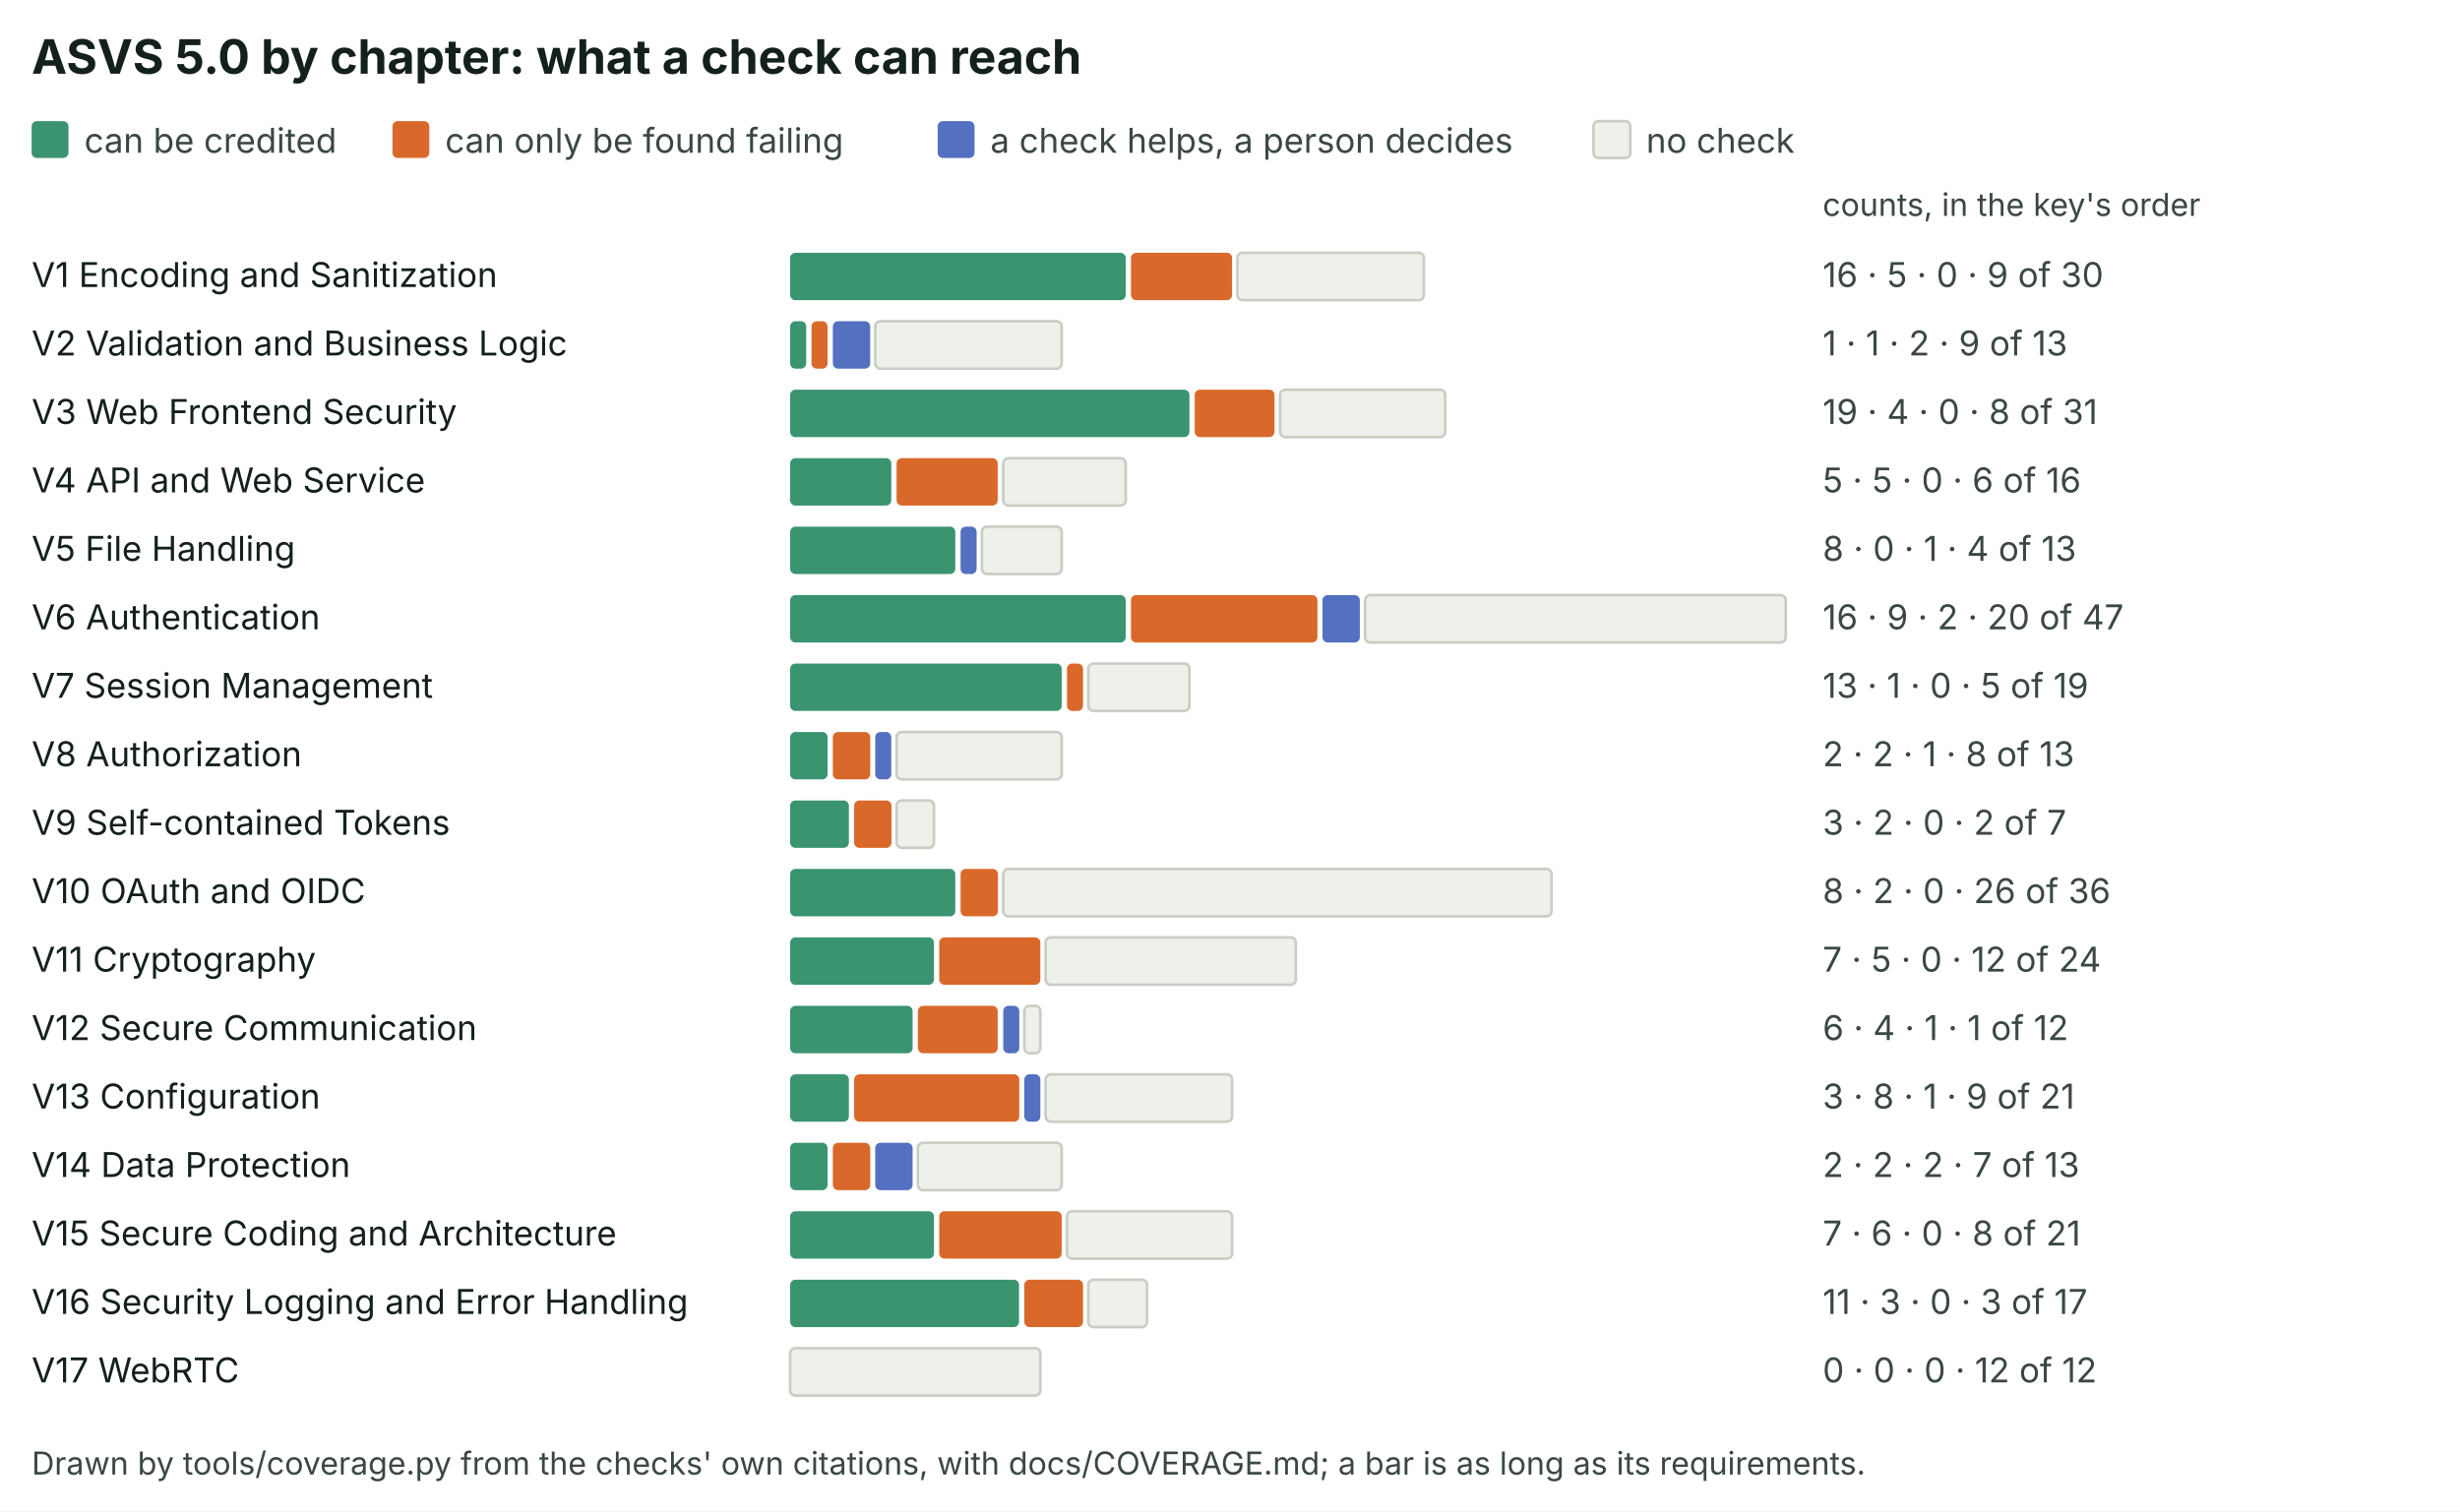
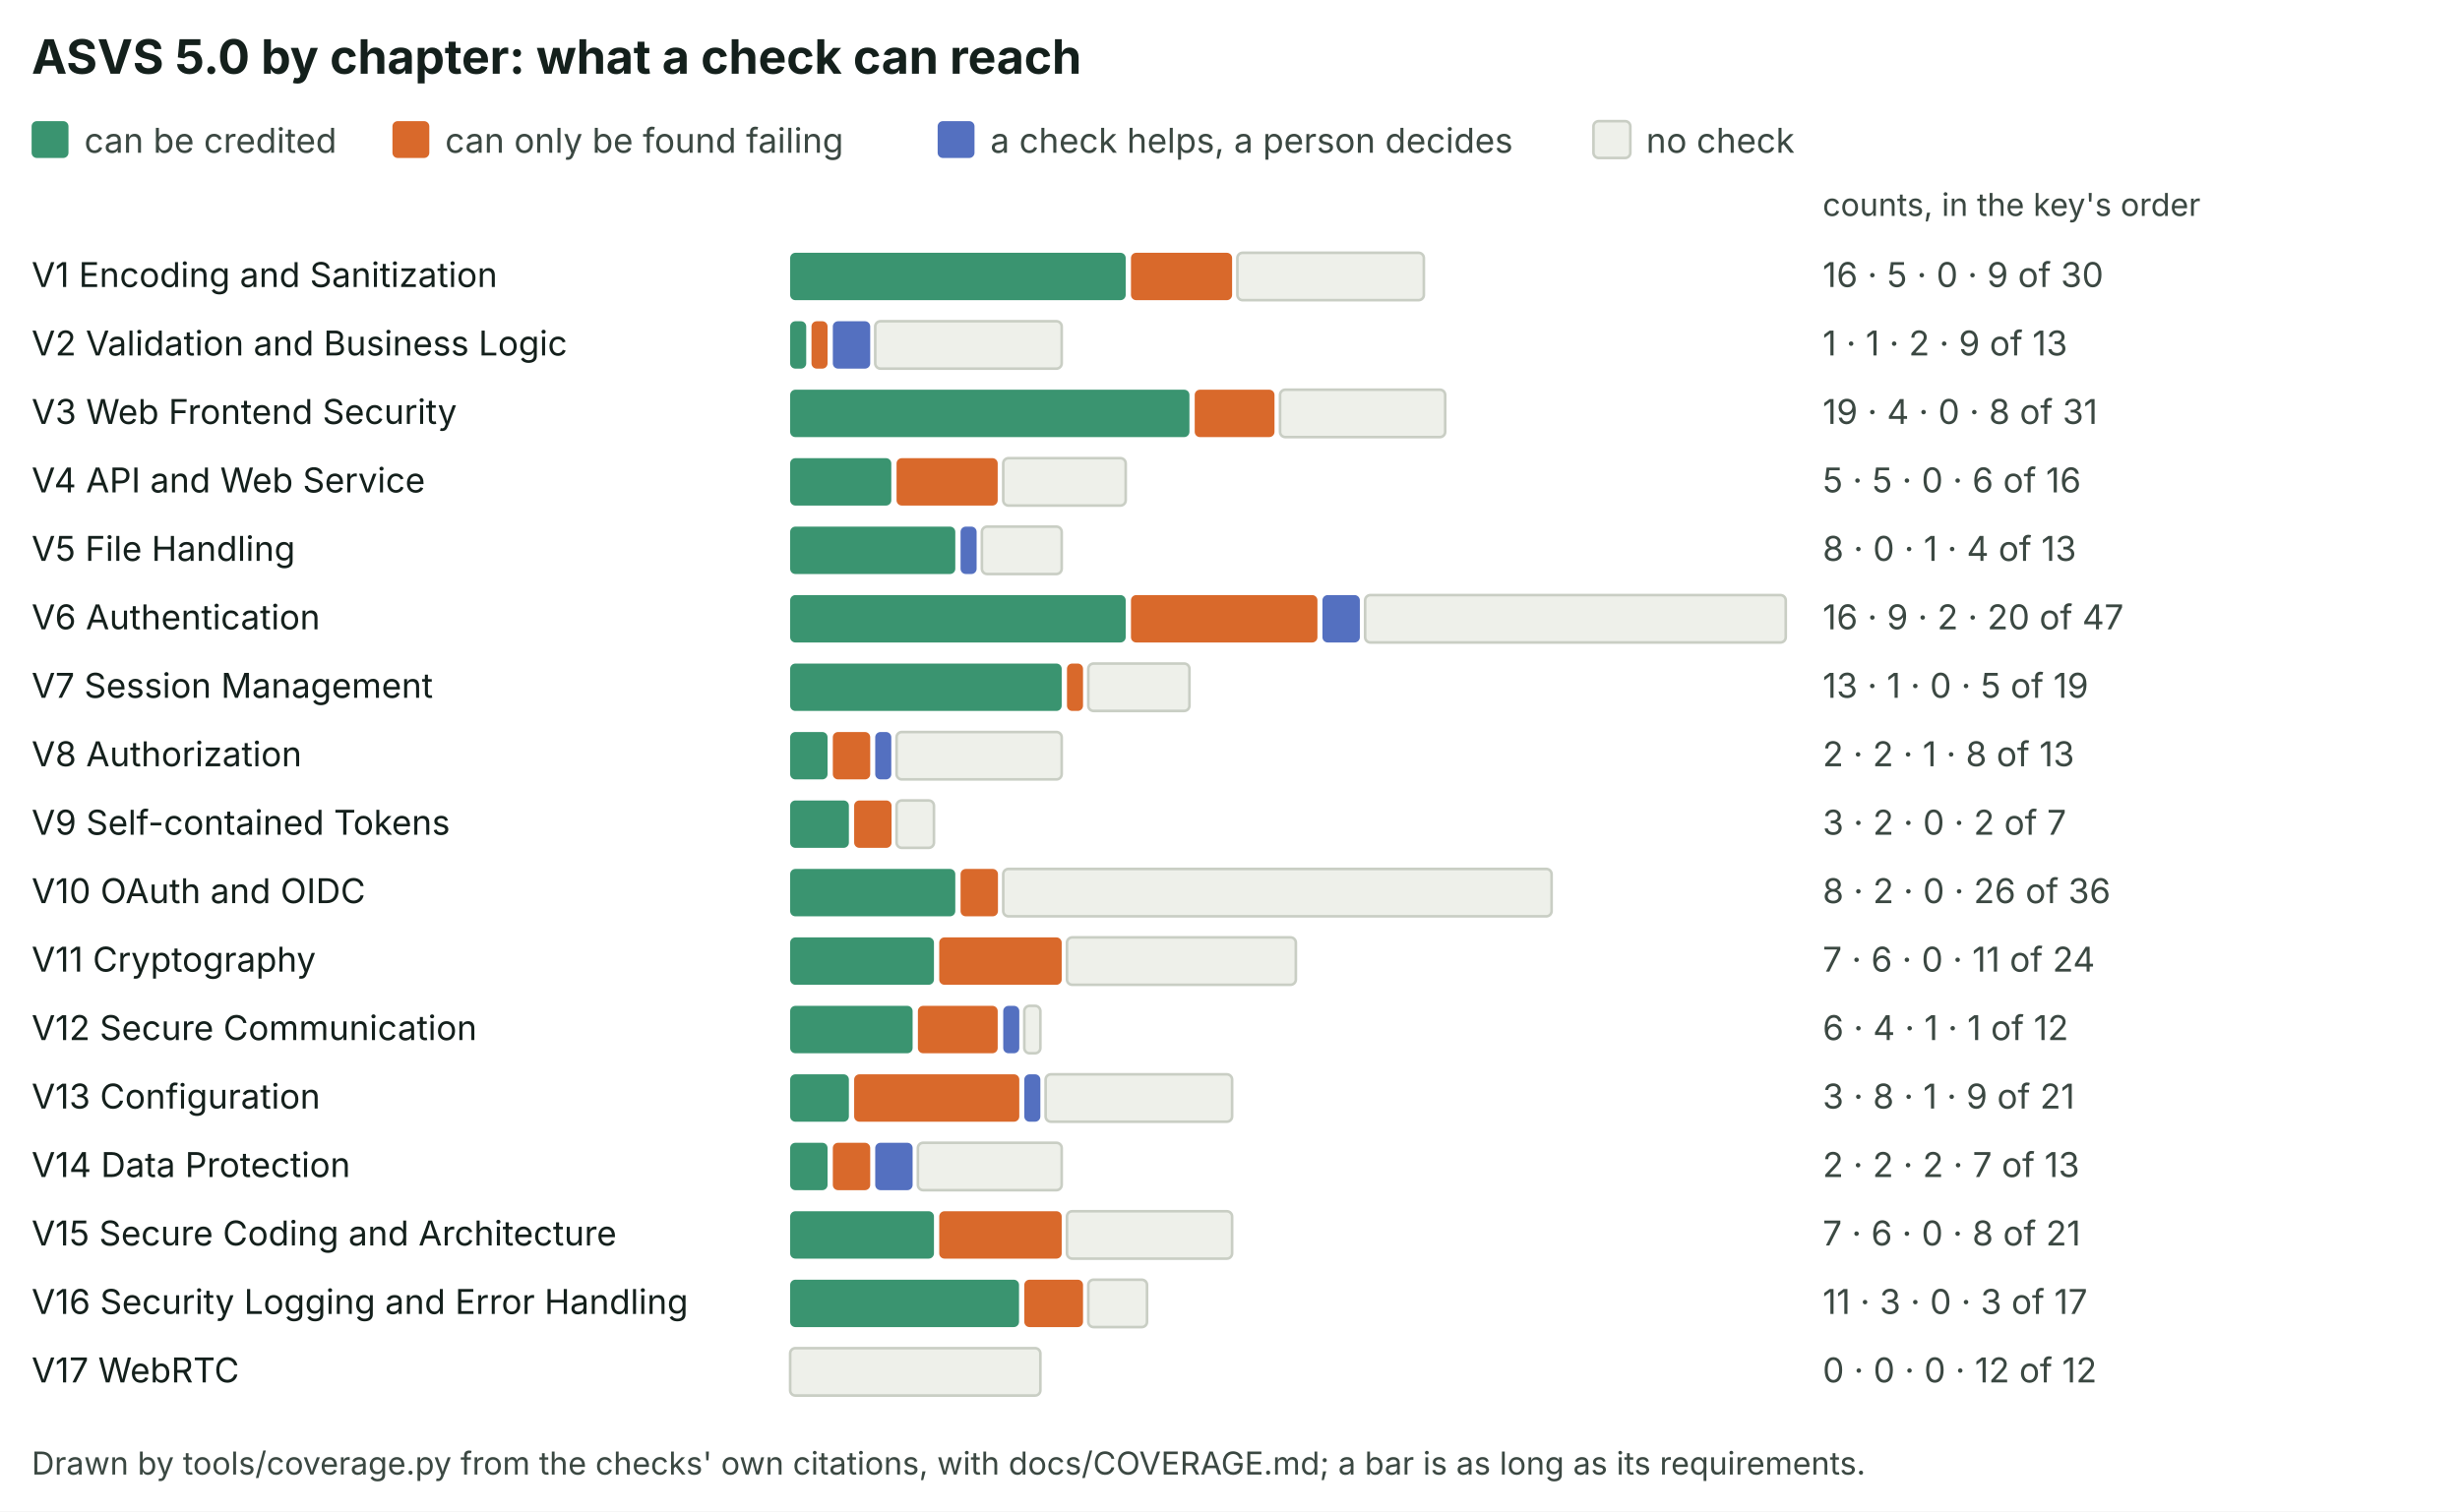
<svg xmlns="http://www.w3.org/2000/svg" viewBox="0 0 934 574" width="934" height="574" role="img" aria-labelledby="t d" font-family="Atkinson Hyperlegible, -apple-system, Segoe UI, sans-serif">
  <style>.bg{fill:#FFFFFF}.ink{fill:#14201C}.soft{fill:#3B4842}.none{fill:#EEF0EA;stroke:#C9CEC4}@media (prefers-color-scheme: dark){.bg{fill:#14201C}.ink{fill:#F3F4EF}.soft{fill:#C9CEC4}.none{fill:#182A23;stroke:#3B4842}}</style>
  <rect class="bg" width="934" height="574" />
  <text class="ink" x="12" y="28" font-size="18" font-weight="700">ASVS 5.0 by chapter: what a check can reach</text>
  <rect fill="#3A9470" x="12" y="46" width="14" height="14" rx="2" />
  <text class="soft" x="32" y="58" font-size="13">can be credited</text>
  <rect fill="#D9692B" x="149" y="46" width="14" height="14" rx="2" />
  <text class="soft" x="169" y="58" font-size="13">can only be found failing</text>
  <rect fill="#5470C0" x="356" y="46" width="14" height="14" rx="2" />
  <text class="soft" x="376" y="58" font-size="13">a check helps, a person decides</text>
  <rect class="none" x="605" y="46" width="14" height="14" rx="2" />
  <text class="soft" x="625" y="58" font-size="13">no check</text>
  <text class="soft" x="692" y="82" font-size="12">counts, in the key's order</text>
  <text class="ink" x="12" y="109" font-size="13">V1 Encoding and Sanitization</text>
  <rect fill="#3A9470" x="300.0" y="96" width="127.4" height="18" rx="2" />
  <rect fill="#D9692B" x="429.4" y="96" width="38.4" height="18" rx="2" />
  <rect class="none" x="469.8" y="96" width="70.8" height="18" rx="2" />
  <text class="soft" x="692" y="109" font-size="13">16 · 5 · 0 · 9  of 30</text>
  <text class="ink" x="12" y="135" font-size="13">V2 Validation and Business Logic</text>
  <rect fill="#3A9470" x="300.0" y="122" width="6.1" height="18" rx="2" />
  <rect fill="#D9692B" x="308.1" y="122" width="6.1" height="18" rx="2" />
  <rect fill="#5470C0" x="316.2" y="122" width="14.2" height="18" rx="2" />
  <rect class="none" x="332.3" y="122" width="70.8" height="18" rx="2" />
  <text class="soft" x="692" y="135" font-size="13">1 · 1 · 2 · 9  of 13</text>
  <text class="ink" x="12" y="161" font-size="13">V3 Web Frontend Security</text>
  <rect fill="#3A9470" x="300.0" y="148" width="151.6" height="18" rx="2" />
  <rect fill="#D9692B" x="453.6" y="148" width="30.3" height="18" rx="2" />
  <rect class="none" x="486.0" y="148" width="62.7" height="18" rx="2" />
  <text class="soft" x="692" y="161" font-size="13">19 · 4 · 0 · 8  of 31</text>
  <text class="ink" x="12" y="187" font-size="13">V4 API and Web Service</text>
  <rect fill="#3A9470" x="300.0" y="174" width="38.4" height="18" rx="2" />
  <rect fill="#D9692B" x="340.4" y="174" width="38.4" height="18" rx="2" />
  <rect class="none" x="380.9" y="174" width="46.5" height="18" rx="2" />
  <text class="soft" x="692" y="187" font-size="13">5 · 5 · 0 · 6  of 16</text>
  <text class="ink" x="12" y="213" font-size="13">V5 File Handling</text>
  <rect fill="#3A9470" x="300.0" y="200" width="62.7" height="18" rx="2" />
  <rect fill="#5470C0" x="364.7" y="200" width="6.1" height="18" rx="2" />
  <rect class="none" x="372.8" y="200" width="30.3" height="18" rx="2" />
  <text class="soft" x="692" y="213" font-size="13">8 · 0 · 1 · 4  of 13</text>
  <text class="ink" x="12" y="239" font-size="13">V6 Authentication</text>
  <rect fill="#3A9470" x="300.0" y="226" width="127.4" height="18" rx="2" />
  <rect fill="#D9692B" x="429.4" y="226" width="70.8" height="18" rx="2" />
  <rect fill="#5470C0" x="502.1" y="226" width="14.2" height="18" rx="2" />
  <rect class="none" x="518.3" y="226" width="159.7" height="18" rx="2" />
  <text class="soft" x="692" y="239" font-size="13">16 · 9 · 2 · 20  of 47</text>
  <text class="ink" x="12" y="265" font-size="13">V7 Session Management</text>
  <rect fill="#3A9470" x="300.0" y="252" width="103.1" height="18" rx="2" />
  <rect fill="#D9692B" x="405.1" y="252" width="6.1" height="18" rx="2" />
  <rect class="none" x="413.2" y="252" width="38.4" height="18" rx="2" />
  <text class="soft" x="692" y="265" font-size="13">13 · 1 · 0 · 5  of 19</text>
  <text class="ink" x="12" y="291" font-size="13">V8 Authorization</text>
  <rect fill="#3A9470" x="300.0" y="278" width="14.2" height="18" rx="2" />
  <rect fill="#D9692B" x="316.2" y="278" width="14.2" height="18" rx="2" />
  <rect fill="#5470C0" x="332.3" y="278" width="6.1" height="18" rx="2" />
  <rect class="none" x="340.4" y="278" width="62.7" height="18" rx="2" />
  <text class="soft" x="692" y="291" font-size="13">2 · 2 · 1 · 8  of 13</text>
  <text class="ink" x="12" y="317" font-size="13">V9 Self-contained Tokens</text>
  <rect fill="#3A9470" x="300.0" y="304" width="22.3" height="18" rx="2" />
  <rect fill="#D9692B" x="324.3" y="304" width="14.2" height="18" rx="2" />
  <rect class="none" x="340.4" y="304" width="14.2" height="18" rx="2" />
  <text class="soft" x="692" y="317" font-size="13">3 · 2 · 0 · 2  of 7</text>
  <text class="ink" x="12" y="343" font-size="13">V10 OAuth and OIDC</text>
  <rect fill="#3A9470" x="300.0" y="330" width="62.7" height="18" rx="2" />
  <rect fill="#D9692B" x="364.7" y="330" width="14.2" height="18" rx="2" />
  <rect class="none" x="380.9" y="330" width="208.2" height="18" rx="2" />
  <text class="soft" x="692" y="343" font-size="13">8 · 2 · 0 · 26  of 36</text>
  <text class="ink" x="12" y="369" font-size="13">V11 Cryptography</text>
  <rect fill="#3A9470" x="300.0" y="356" width="54.6" height="18" rx="2" />
-   <rect fill="#D9692B" x="356.6" y="356" width="38.4" height="18" rx="2" />
-   <rect class="none" x="397.0" y="356" width="95.0" height="18" rx="2" />
-   <text class="soft" x="692" y="369" font-size="13">7 · 5 · 0 · 12  of 24</text>
+   <rect fill="#D9692B" x="356.6" y="356" width="46.5" height="18" rx="2" />
+   <rect class="none" x="405.1" y="356" width="86.9" height="18" rx="2" />
+   <text class="soft" x="692" y="369" font-size="13">7 · 6 · 0 · 11  of 24</text>
  <text class="ink" x="12" y="395" font-size="13">V12 Secure Communication</text>
  <rect fill="#3A9470" x="300.0" y="382" width="46.5" height="18" rx="2" />
  <rect fill="#D9692B" x="348.5" y="382" width="30.3" height="18" rx="2" />
  <rect fill="#5470C0" x="380.9" y="382" width="6.1" height="18" rx="2" />
  <rect class="none" x="388.9" y="382" width="6.1" height="18" rx="2" />
  <text class="soft" x="692" y="395" font-size="13">6 · 4 · 1 · 1  of 12</text>
  <text class="ink" x="12" y="421" font-size="13">V13 Configuration</text>
  <rect fill="#3A9470" x="300.0" y="408" width="22.3" height="18" rx="2" />
  <rect fill="#D9692B" x="324.3" y="408" width="62.7" height="18" rx="2" />
  <rect fill="#5470C0" x="388.9" y="408" width="6.1" height="18" rx="2" />
  <rect class="none" x="397.0" y="408" width="70.8" height="18" rx="2" />
  <text class="soft" x="692" y="421" font-size="13">3 · 8 · 1 · 9  of 21</text>
  <text class="ink" x="12" y="447" font-size="13">V14 Data Protection</text>
  <rect fill="#3A9470" x="300.0" y="434" width="14.2" height="18" rx="2" />
  <rect fill="#D9692B" x="316.2" y="434" width="14.2" height="18" rx="2" />
  <rect fill="#5470C0" x="332.3" y="434" width="14.2" height="18" rx="2" />
  <rect class="none" x="348.5" y="434" width="54.6" height="18" rx="2" />
  <text class="soft" x="692" y="447" font-size="13">2 · 2 · 2 · 7  of 13</text>
  <text class="ink" x="12" y="473" font-size="13">V15 Secure Coding and Architecture</text>
  <rect fill="#3A9470" x="300.0" y="460" width="54.6" height="18" rx="2" />
  <rect fill="#D9692B" x="356.6" y="460" width="46.5" height="18" rx="2" />
  <rect class="none" x="405.1" y="460" width="62.7" height="18" rx="2" />
  <text class="soft" x="692" y="473" font-size="13">7 · 6 · 0 · 8  of 21</text>
  <text class="ink" x="12" y="499" font-size="13">V16 Security Logging and Error Handling</text>
  <rect fill="#3A9470" x="300.0" y="486" width="86.9" height="18" rx="2" />
  <rect fill="#D9692B" x="388.9" y="486" width="22.3" height="18" rx="2" />
  <rect class="none" x="413.2" y="486" width="22.3" height="18" rx="2" />
  <text class="soft" x="692" y="499" font-size="13">11 · 3 · 0 · 3  of 17</text>
  <text class="ink" x="12" y="525" font-size="13">V17 WebRTC</text>
  <rect class="none" x="300.0" y="512" width="95.0" height="18" rx="2" />
  <text class="soft" x="692" y="525" font-size="13">0 · 0 · 0 · 12  of 12</text>
  <text class="soft" x="12" y="560" font-size="12">Drawn by tools/coverage.py from the checks' own citations, with docs/COVERAGE.md; a bar is as long as its requirements.</text>
</svg>
